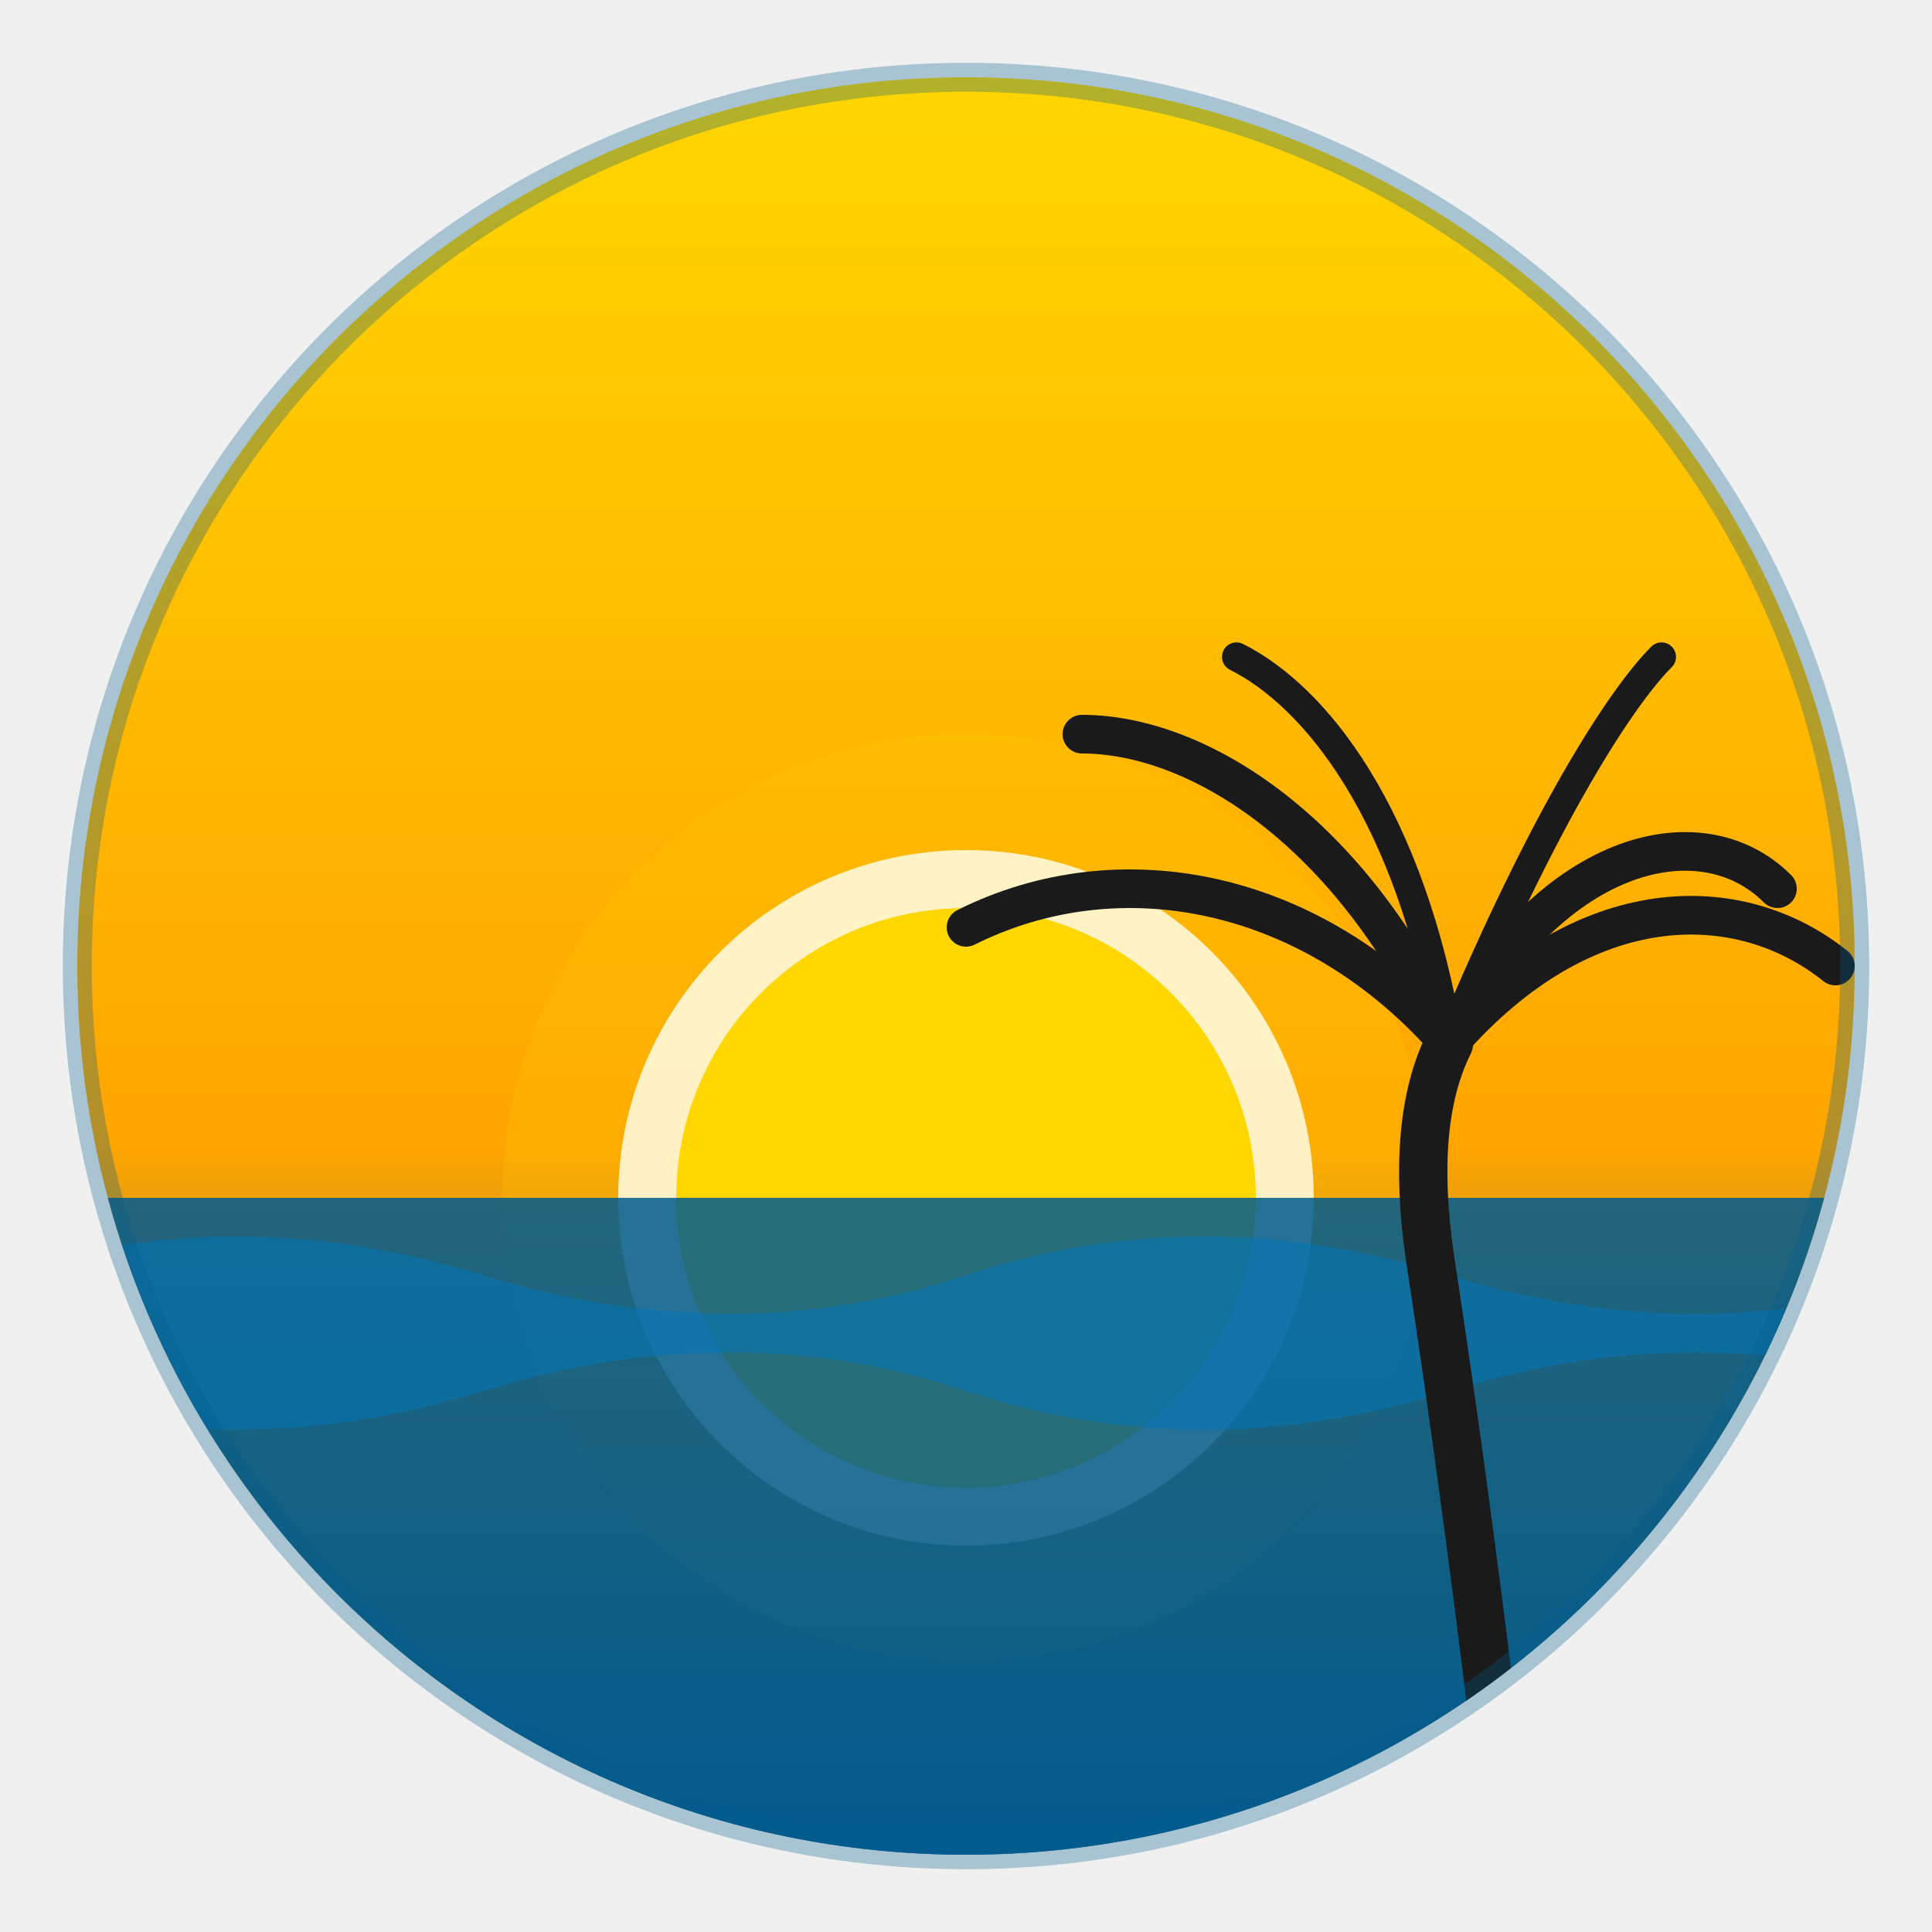
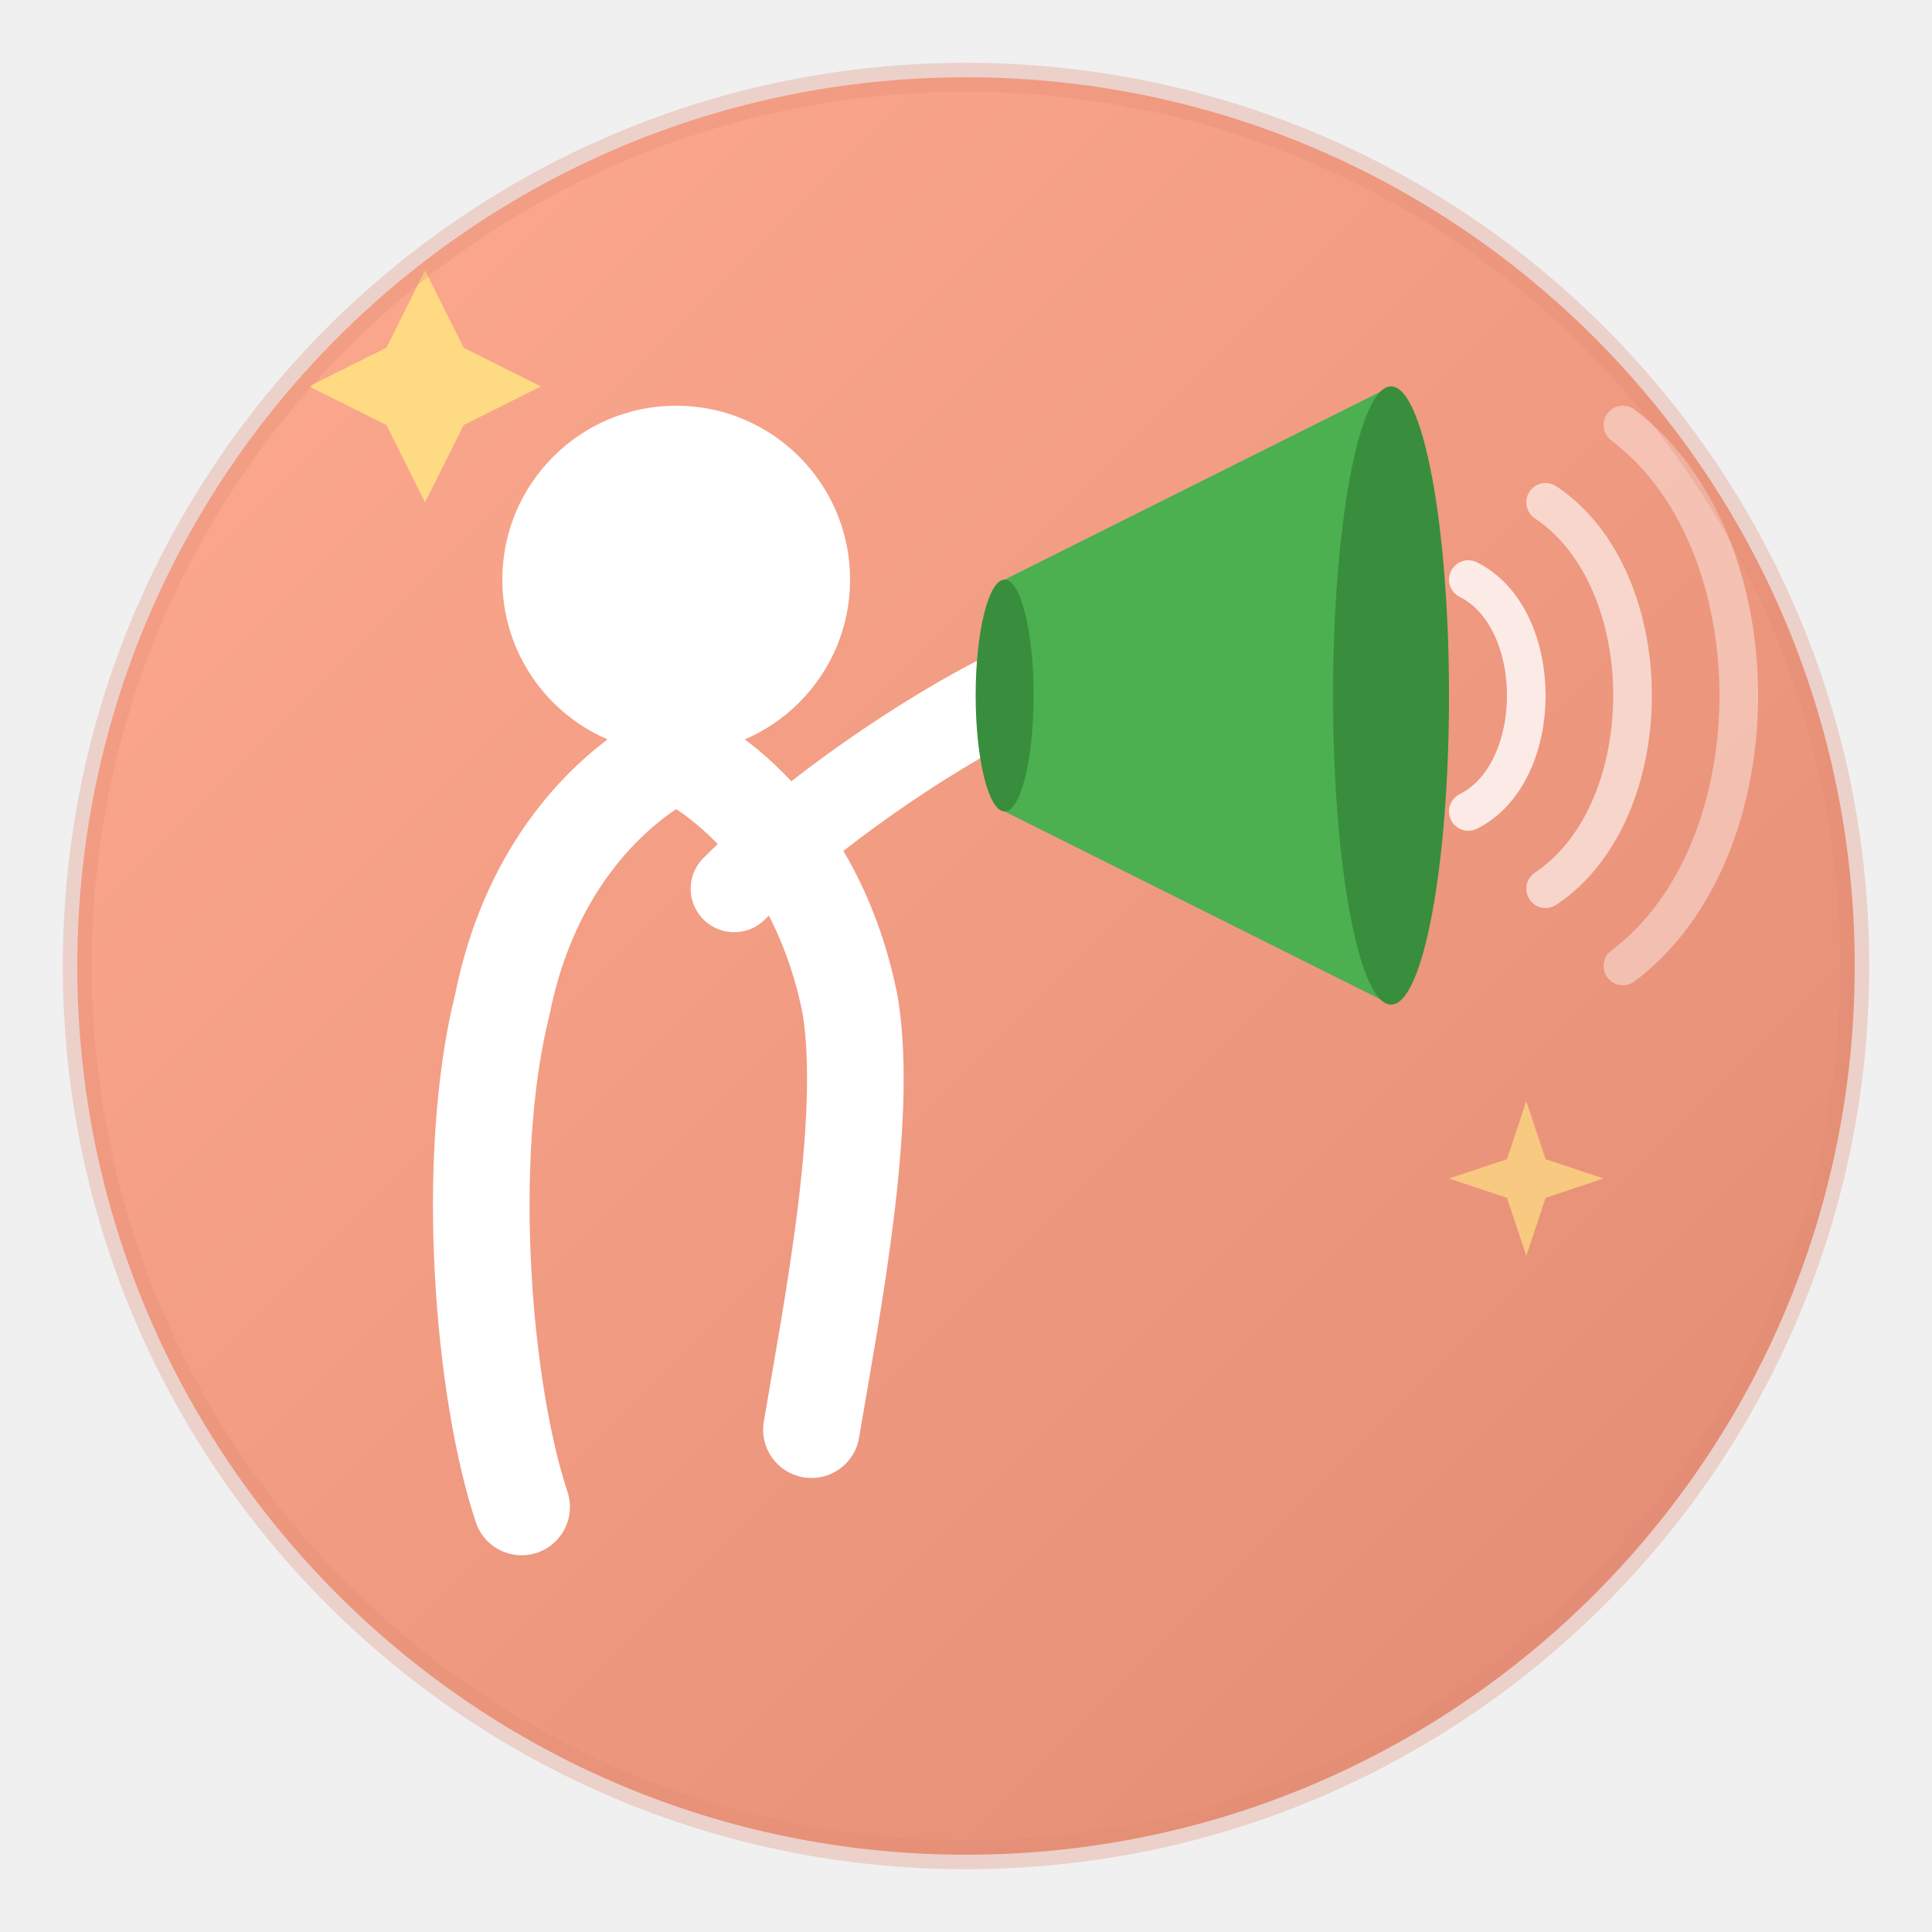
<svg xmlns="http://www.w3.org/2000/svg" viewBox="0 0 100 100">
  <defs>
-     <linearGradient id="sky" x1="0%" y1="0%" x2="0%" y2="100%">
-       <stop offset="0%" style="stop-color:#FFD700" />
-       <stop offset="60%" style="stop-color:#FFA500" />
-       <stop offset="100%" style="stop-color:#005A8E" />
+     <linearGradient id="bg" x1="0%" y1="0%" x2="100%" y2="100%">
+       <stop offset="0%" style="stop-color:#FFAB91" />
+       <stop offset="100%" style="stop-color:#E08A72" />
    </linearGradient>
-     <clipPath id="circle">
-       <circle cx="50" cy="50" r="46" />
-     </clipPath>
  </defs>
-   <circle cx="50" cy="50" r="46" fill="url(#sky)" />
-   <g clip-path="url(#circle)">
-     <circle cx="50" cy="62" r="18" fill="#fff" opacity="0.9" />
-     <circle cx="50" cy="62" r="15" fill="#FFD700" />
-     <circle cx="50" cy="62" r="24" fill="#FFD700" opacity="0.15" />
-     <rect x="0" y="62" width="100" height="40" fill="#005A8E" opacity="0.85" />
-     <path d="M0,66 Q12,62 25,66 Q38,70 50,66 Q62,62 75,66 Q88,70 100,66 L100,72 Q88,68 75,72 Q62,76 50,72 Q38,68 25,72 Q12,76 0,72 Z" fill="#0077BE" opacity="0.5" />
-     <path d="M78,95 Q76,78 74,65 Q73,58 75,54" stroke="#1a1a1a" stroke-width="2.5" fill="none" stroke-linecap="round" />
-     <path d="M75,54 C68,46 58,44 50,48" stroke="#1a1a1a" stroke-width="2" fill="none" stroke-linecap="round" />
-     <path d="M75,54 C70,43 62,38 56,38" stroke="#1a1a1a" stroke-width="2" fill="none" stroke-linecap="round" />
-     <path d="M75,54 C80,44 88,42 92,46" stroke="#1a1a1a" stroke-width="2" fill="none" stroke-linecap="round" />
-     <path d="M75,54 C82,46 90,46 95,50" stroke="#1a1a1a" stroke-width="2" fill="none" stroke-linecap="round" />
-     <path d="M75,54 C73,42 68,36 64,34" stroke="#1a1a1a" stroke-width="1.5" fill="none" stroke-linecap="round" />
-     <path d="M75,54 C80,42 84,36 86,34" stroke="#1a1a1a" stroke-width="1.5" fill="none" stroke-linecap="round" />
-   </g>
-   <circle cx="50" cy="50" r="46" fill="none" stroke="#005A8E" stroke-width="1.5" opacity="0.3" />
+   <circle cx="50" cy="50" r="46" fill="url(#bg)" />
+   <circle cx="35" cy="30" r="9" fill="#fff" />
+   <path d="M35,39 C35,39 28,42 26,52 C24,60 25,72 27,78" stroke="#fff" stroke-width="5" fill="none" stroke-linecap="round" />
+   <path d="M35,39 C35,39 42,42 44,52 C45,58 43,68 42,74" stroke="#fff" stroke-width="5" fill="none" stroke-linecap="round" />
+   <path d="M38,46 C42,42 48,38 52,36" stroke="#fff" stroke-width="4.5" fill="none" stroke-linecap="round" />
+   <path d="M52,30 L72,20 L72,52 L52,42 Z" fill="#4CAF50" />
+   <ellipse cx="72" cy="36" rx="3" ry="16" fill="#388E3C" />
+   <ellipse cx="52" cy="36" rx="1.5" ry="6" fill="#388E3C" />
+   <path d="M76,30 C80,32 80,40 76,42" stroke="#fff" stroke-width="2" fill="none" stroke-linecap="round" opacity="0.8" />
+   <path d="M80,26 C86,30 86,42 80,46" stroke="#fff" stroke-width="2" fill="none" stroke-linecap="round" opacity="0.6" />
+   <path d="M84,22 C92,28 92,44 84,50" stroke="#fff" stroke-width="2" fill="none" stroke-linecap="round" opacity="0.4" />
+   <path d="M20,18 L22,14 L24,18 L28,20 L24,22 L22,26 L20,22 L16,20 Z" fill="#FFE082" opacity="0.9" />
+   <path d="M78,60 L79,57 L80,60 L83,61 L80,62 L79,65 L78,62 L75,61 Z" fill="#FFE082" opacity="0.7" />
+   <circle cx="50" cy="50" r="46" fill="none" stroke="#E08A72" stroke-width="1.5" opacity="0.3" />
</svg>
